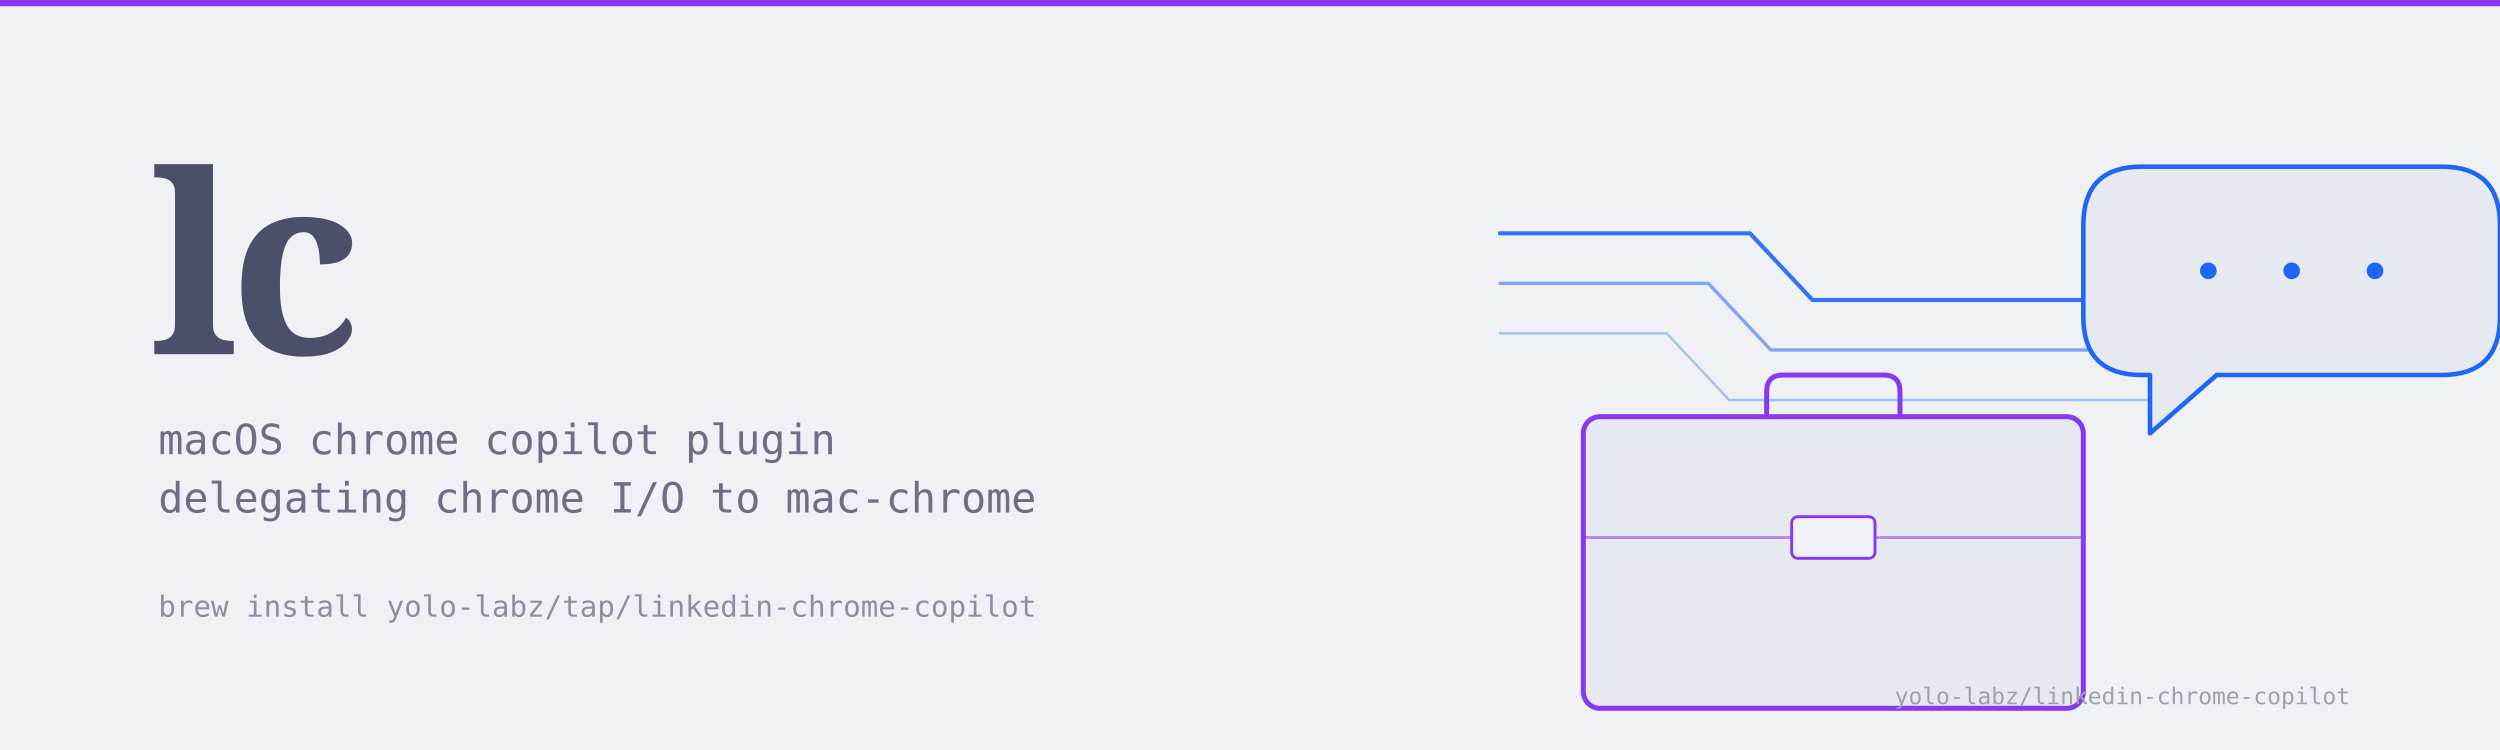
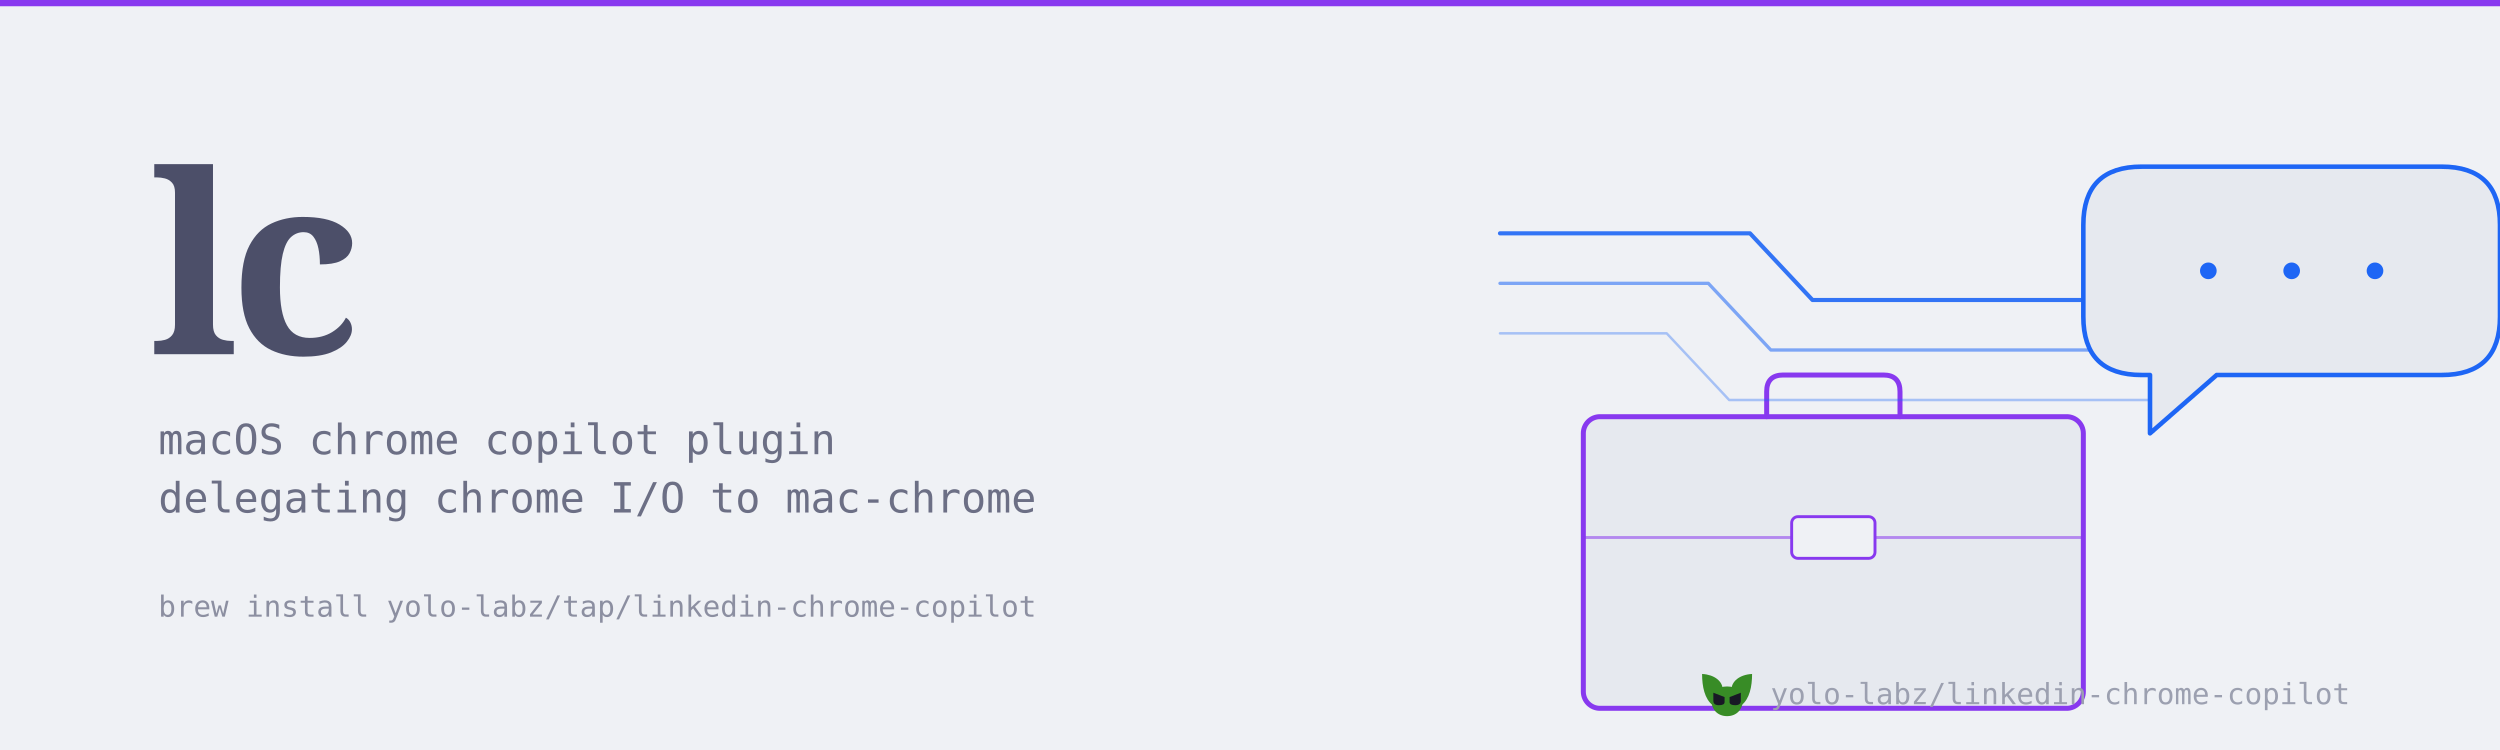
<svg xmlns="http://www.w3.org/2000/svg" viewBox="0 0 1200 360" role="img" aria-labelledby="lc-hero-light-title lc-hero-light-desc">
  <rect width="1200" height="360" fill="#eff1f5" />
  <rect x="0" y="0" width="1200" height="3" fill="#8839ef" />
  <g font-family="ui-serif,Georgia,'Iowan Old Style','Apple Garamond',serif" fill="#4c4f69">
    <text x="72" y="170" font-size="120" font-weight="700" letter-spacing="-4">lc</text>
  </g>
  <g font-family="ui-monospace,'JetBrains Mono','Fira Code',Menlo,monospace" fill="#6c6f85">
    <text x="76" y="218" font-size="20">macOS chrome copilot plugin</text>
    <text x="76" y="246" font-size="20">delegating chrome I/O to mac-chrome</text>
  </g>
  <g font-family="ui-monospace,'JetBrains Mono','Fira Code',Menlo,monospace" fill="#8c8fa1">
    <text x="76" y="296" font-size="14">brew install yolo-labz/tap/linkedin-chrome-copilot</text>
  </g>
  <g transform="translate(720,72)" fill="none" stroke-linecap="round" stroke-linejoin="round">
    <g transform="translate(40,108)">
      <rect x="0" y="20" width="240" height="140" rx="8" fill="#e6e9ef" stroke="#8839ef" stroke-width="2.4" />
      <path d="M88,20 V8 Q88,0 96,0 H144 Q152,0 152,8 V20" fill="none" stroke="#8839ef" stroke-width="2.4" />
      <line x1="0" y1="78" x2="240" y2="78" stroke="#8839ef" stroke-width="1.4" opacity="0.55" />
      <rect x="100" y="68" width="40" height="20" rx="3" fill="#eff1f5" stroke="#8839ef" stroke-width="1.4" />
    </g>
    <path d="M0,40 L120,40 L150,72 L320,72" stroke="#1e66f5" stroke-width="2" opacity="0.9" />
    <path d="M0,64 L100,64 L130,96 L320,96" stroke="#1e66f5" stroke-width="1.6" opacity="0.55" />
    <path d="M0,88 L80,88 L110,120 L320,120" stroke="#1e66f5" stroke-width="1.2" opacity="0.35" />
    <g transform="translate(280,8)">
      <path d="M0,28 Q0,0 28,0 H172 Q200,0 200,28 V72 Q200,100 172,100 H64 L32,128 V100 H28 Q0,100 0,72 Z" fill="#e6e9ef" stroke="#1e66f5" stroke-width="2.2" />
      <circle cx="60" cy="50" r="4" fill="#1e66f5" />
      <circle cx="100" cy="50" r="4" fill="#1e66f5" />
      <circle cx="140" cy="50" r="4" fill="#1e66f5" />
    </g>
  </g>
  <g font-family="ui-monospace,'JetBrains Mono','Fira Code',Menlo,monospace" fill="#9ca0b0">
-     <text x="1128" y="338" font-size="11" text-anchor="end">yolo-labz/linkedin-chrome-copilot</text>
+     <text x="1128" y="338" font-size="14" text-anchor="end">yolo-labz/linkedin-chrome-copilot</text>
+   </g>
+   <g transform="translate(817 322) scale(1.5)">
+     <g fill="#388c26" stroke="#388c26" stroke-width="0" shape-rendering="geometricPrecision">
+       <path d="M0 1 C4 1.2 6.6 3.4 6.6 6 L3.4 11 C0.8 9 0 5 0 1 Z" />
+       <path d="M16 1 C12 1.2 9.4 3.4 9.4 6 L12.6 11 C15.2 9 16 5 16 1 Z" />
+       <path d="M3 9.5 C3 6.6 5 5 8 5 C11 5 13 6.6 13 9.5 C13 12.4 11 14.5 8 14.5 C5 14.5 3 12.4 3 9.5 Z" />
+     </g>
+     <path d="M3.6 7 L7.2 8.4 L7.2 10 Q7.2 11 5.4 11 Q3.6 11 3.6 9.6 Z" fill="#181825" />
+     <path d="M12.4 7 L8.8 8.4 L8.8 10 Q8.8 11 10.6 11 Q12.4 11 12.4 9.6 Z" fill="#181825" />
  </g>
</svg>
